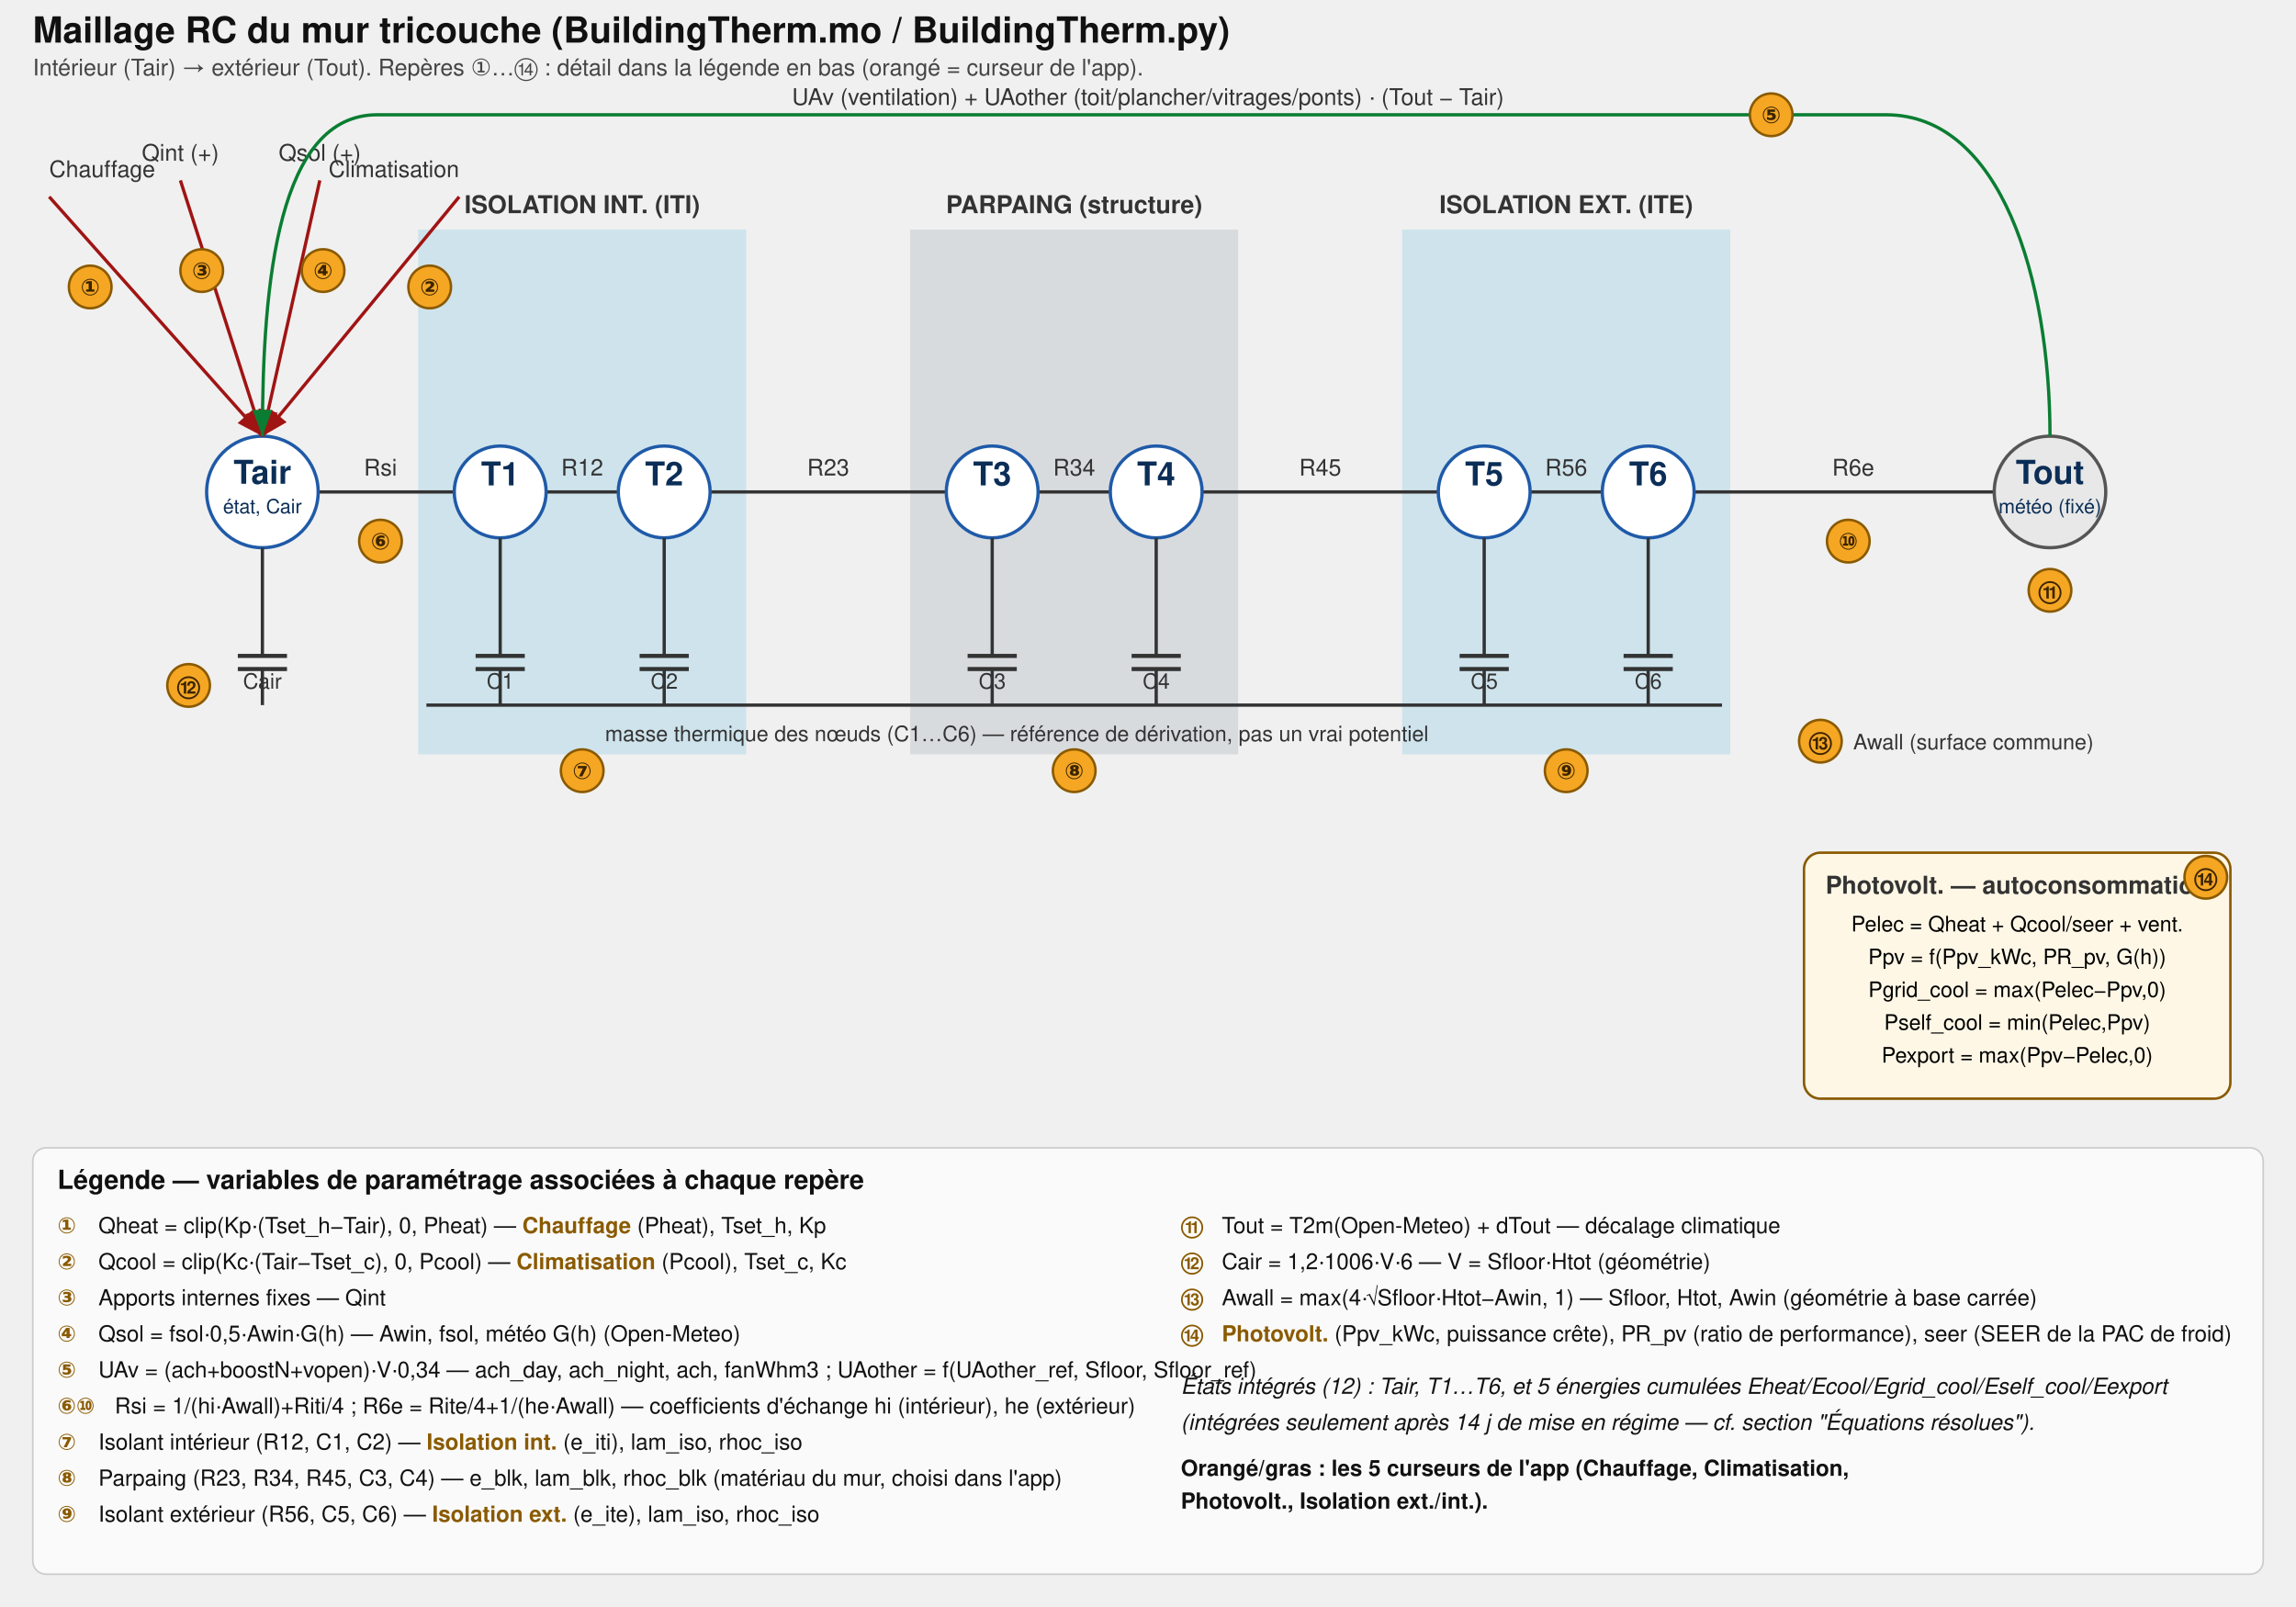
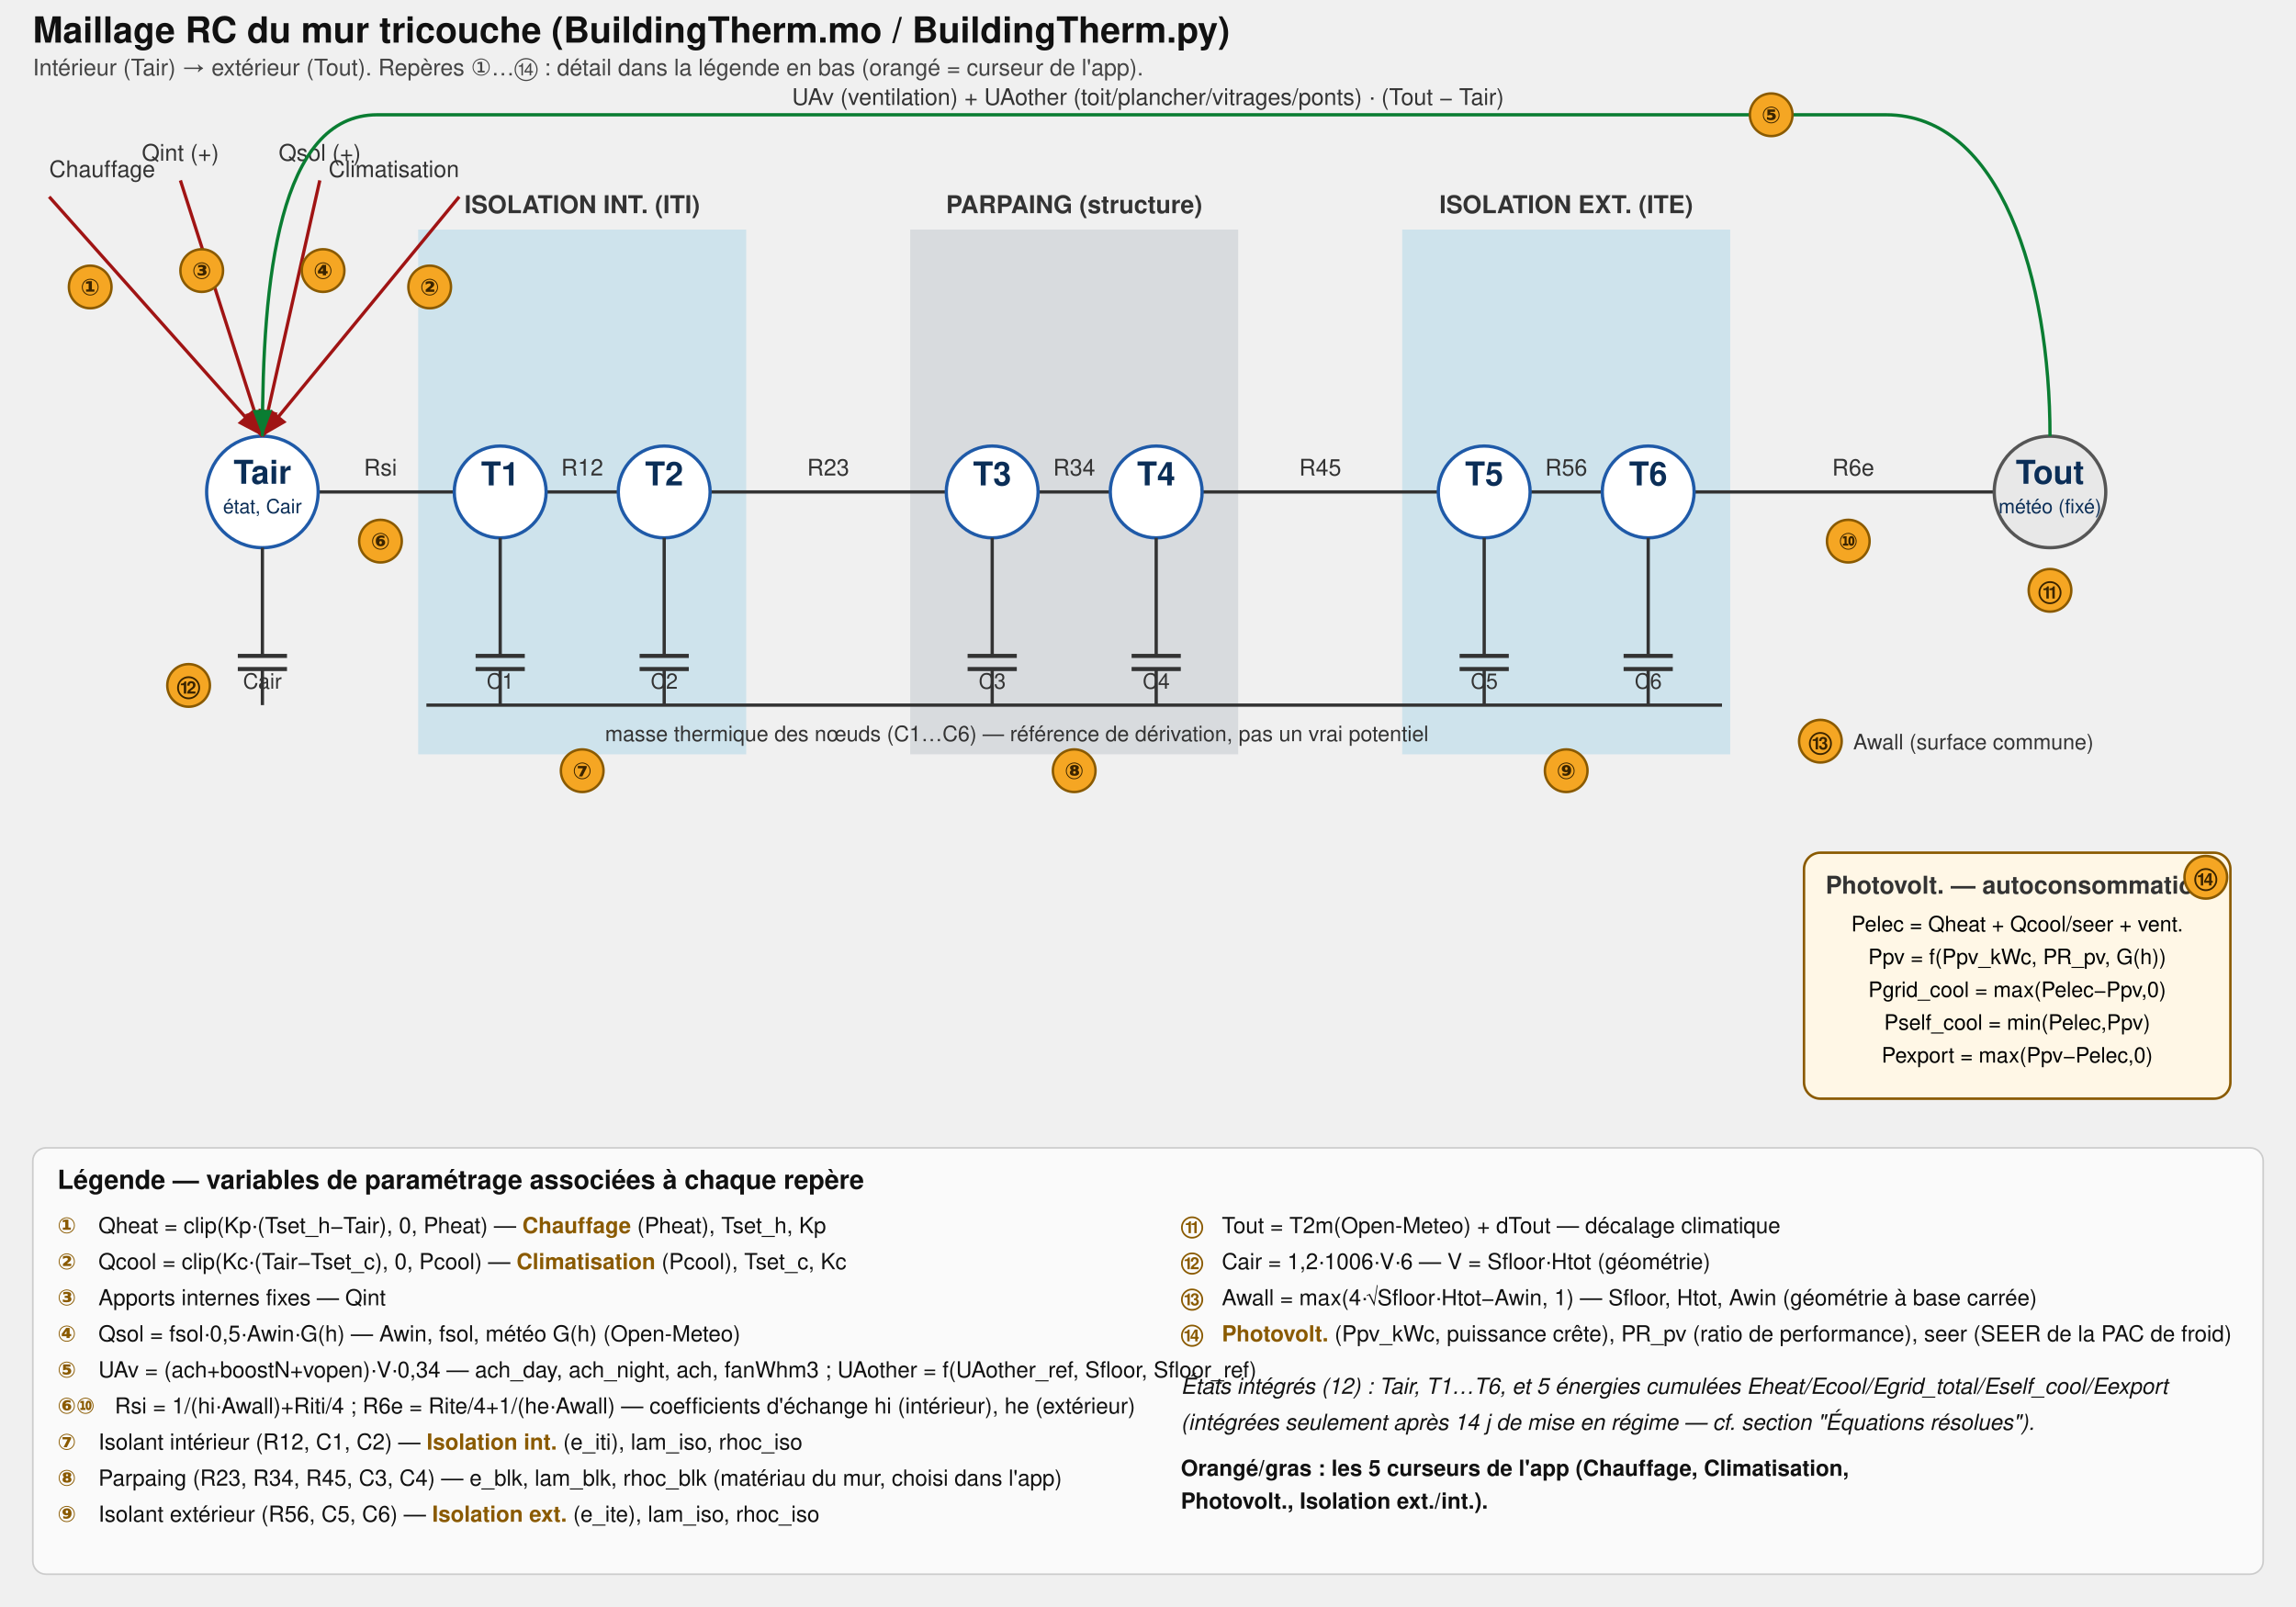
<svg xmlns="http://www.w3.org/2000/svg" viewBox="0 0 1400 980" font-family="Helvetica, Arial, sans-serif">
  <style>
    .node { fill:#ffffff; stroke:#1f5aa8; stroke-width:2; }
    .nodefixed { fill:#e8e8e8; stroke:#555; stroke-width:2; }
    .nodelabel { fill:#0b2e57; font-size:20px; font-weight:bold; text-anchor:middle; }
    .statelabel { fill:#0b2e57; font-size:12px; text-anchor:middle; }
    .wire { stroke:#333; stroke-width:2; fill:none; }
    .rlabel { fill:#333; font-size:14px; text-anchor:middle; }
    .clabel { fill:#333; font-size:13px; text-anchor:middle; }
    .band { opacity:0.35; }
    .bandlabel { font-size:15px; font-weight:bold; text-anchor:middle; fill:#333; }
    .tag { fill:#f5a623; stroke:#8a5a00; stroke-width:1.5; }
    .taglabel { fill:#3a2400; font-size:14px; font-weight:bold; text-anchor:middle; }
    .leader { stroke:#b07800; stroke-width:1.2; stroke-dasharray:3,3; fill:none; }
    .flowarrow { stroke:#a01414; stroke-width:2; fill:none; marker-end:url(#arrowred); }
    .bypassarrow { stroke:#0a7d32; stroke-width:2; fill:none; marker-end:url(#arrowgreen); }
    .title { font-size:22px; font-weight:bold; fill:#111; }
    .legend { font-size:13.5px; fill:#111; }
    .legendnum { font-size:13.5px; font-weight:bold; fill:#8a5a00; }
  </style>
  <defs>
    <marker id="arrowred" markerWidth="10" markerHeight="10" refX="8" refY="3" orient="auto">
      <path d="M0,0 L8,3 L0,6 Z" fill="#a01414" />
    </marker>
    <marker id="arrowgreen" markerWidth="10" markerHeight="10" refX="8" refY="3" orient="auto">
      <path d="M0,0 L8,3 L0,6 Z" fill="#0a7d32" />
    </marker>
  </defs>
  <text x="20" y="26" class="title">Maillage RC du mur tricouche (BuildingTherm.mo / BuildingTherm.py)</text>
  <text x="20" y="46" font-size="14" fill="#444">Intérieur (Tair) → extérieur (Tout). Repères ①…⑭ : détail dans la légende en bas (orangé = curseur de l'app).</text>
  <rect x="255" y="140" width="200" height="320" class="band" fill="#8ecae6" />
  <text x="355" y="130" class="bandlabel">ISOLATION INT. (ITI)</text>
  <rect x="555" y="140" width="200" height="320" class="band" fill="#adb5bd" />
  <text x="655" y="130" class="bandlabel">PARPAING (structure)</text>
  <rect x="855" y="140" width="200" height="320" class="band" fill="#8ecae6" />
  <text x="955" y="130" class="bandlabel">ISOLATION EXT. (ITE)</text>
  <line x1="194" y1="300" x2="1270" y2="300" class="wire" />
  <circle cx="160" cy="300" r="34" class="node" />
  <text x="160" y="295" class="nodelabel">Tair</text>
  <text x="160" y="313" class="statelabel">état, Cair</text>
  <circle cx="305" cy="300" r="28" class="node" />
  <text x="305" y="296" class="nodelabel">T1</text>
  <circle cx="405" cy="300" r="28" class="node" />
  <text x="405" y="296" class="nodelabel">T2</text>
  <circle cx="605" cy="300" r="28" class="node" />
  <text x="605" y="296" class="nodelabel">T3</text>
  <circle cx="705" cy="300" r="28" class="node" />
  <text x="705" y="296" class="nodelabel">T4</text>
  <circle cx="905" cy="300" r="28" class="node" />
  <text x="905" y="296" class="nodelabel">T5</text>
  <circle cx="1005" cy="300" r="28" class="node" />
  <text x="1005" y="296" class="nodelabel">T6</text>
  <circle cx="1250" cy="300" r="34" class="nodefixed" />
  <text x="1250" y="295" class="nodelabel" fill="#333">Tout</text>
  <text x="1250" y="313" class="statelabel" fill="#333">météo (fixé)</text>
  <text x="232" y="290" class="rlabel">Rsi</text>
  <text x="355" y="290" class="rlabel">R12</text>
  <text x="505" y="290" class="rlabel">R23</text>
  <text x="655" y="290" class="rlabel">R34</text>
  <text x="805" y="290" class="rlabel">R45</text>
  <text x="955" y="290" class="rlabel">R56</text>
  <text x="1130" y="290" class="rlabel">R6e</text>
  <line x1="305" y1="328" x2="305" y2="400" class="wire" />
  <line x1="405" y1="328" x2="405" y2="400" class="wire" />
  <line x1="605" y1="328" x2="605" y2="400" class="wire" />
  <line x1="705" y1="328" x2="705" y2="400" class="wire" />
  <line x1="905" y1="328" x2="905" y2="400" class="wire" />
  <line x1="1005" y1="328" x2="1005" y2="400" class="wire" />
  <g stroke="#333" stroke-width="2.5">
    <line x1="290" y1="400" x2="320" y2="400" />
    <line x1="290" y1="408" x2="320" y2="408" />
    <line x1="390" y1="400" x2="420" y2="400" />
    <line x1="390" y1="408" x2="420" y2="408" />
    <line x1="590" y1="400" x2="620" y2="400" />
    <line x1="590" y1="408" x2="620" y2="408" />
    <line x1="690" y1="400" x2="720" y2="400" />
    <line x1="690" y1="408" x2="720" y2="408" />
    <line x1="890" y1="400" x2="920" y2="400" />
    <line x1="890" y1="408" x2="920" y2="408" />
    <line x1="990" y1="400" x2="1020" y2="400" />
    <line x1="990" y1="408" x2="1020" y2="408" />
  </g>
  <line x1="305" y1="408" x2="305" y2="430" class="wire" />
  <line x1="405" y1="408" x2="405" y2="430" class="wire" />
  <line x1="605" y1="408" x2="605" y2="430" class="wire" />
  <line x1="705" y1="408" x2="705" y2="430" class="wire" />
  <line x1="905" y1="408" x2="905" y2="430" class="wire" />
  <line x1="1005" y1="408" x2="1005" y2="430" class="wire" />
  <line x1="260" y1="430" x2="1050" y2="430" class="wire" />
  <text x="620" y="452" class="clabel">masse thermique des nœuds (C1…C6) — référence de dérivation, pas un vrai potentiel</text>
  <circle cx="1110" cy="452" r="13" class="tag" />
  <text x="1110" y="457" class="taglabel">⑬</text>
  <text x="1130" y="457" class="clabel" style="text-anchor:start">Awall (surface commune)</text>
  <text x="305" y="422" class="clabel" dy="-2">C1</text>
  <text x="405" y="422" class="clabel" dy="-2">C2</text>
  <text x="605" y="422" class="clabel" dy="-2">C3</text>
  <text x="705" y="422" class="clabel" dy="-2">C4</text>
  <text x="905" y="422" class="clabel" dy="-2">C5</text>
  <text x="1005" y="422" class="clabel" dy="-2">C6</text>
  <line x1="160" y1="334" x2="160" y2="400" class="wire" />
  <g stroke="#333" stroke-width="2.5">
    <line x1="145" y1="400" x2="175" y2="400" />
    <line x1="145" y1="408" x2="175" y2="408" />
  </g>
  <line x1="160" y1="408" x2="160" y2="430" class="wire" />
  <text x="160" y="422" class="clabel" dy="-2">Cair</text>
  <path d="M30,120 L160,266" class="flowarrow" />
  <text x="30" y="108" class="rlabel" fill="#a01414" style="text-anchor:start">Chauffage</text>
  <circle cx="55" cy="175" r="13" class="tag" />
  <text x="55" y="180" class="taglabel">①</text>
  <path d="M110,110 L160,266" class="flowarrow" />
  <text x="110" y="98" class="rlabel" fill="#a01414" text-anchor="middle">Qint (+)</text>
  <circle cx="123" cy="165" r="13" class="tag" />
  <text x="123" y="170" class="taglabel">③</text>
  <path d="M195,110 L160,266" class="flowarrow" />
  <text x="195" y="98" class="rlabel" fill="#a01414" text-anchor="middle">Qsol (+)</text>
  <circle cx="197" cy="165" r="13" class="tag" />
  <text x="197" y="170" class="taglabel">④</text>
  <path d="M280,120 L160,266" class="flowarrow" />
  <text x="280" y="108" class="rlabel" fill="#a01414" style="text-anchor:end">Climatisation</text>
  <circle cx="262" cy="175" r="13" class="tag" />
  <text x="262" y="180" class="taglabel">②</text>
  <path d="M1250,266 C1250,170 1220,70 1150,70 L230,70 C170,70 160,170 160,266" class="bypassarrow" />
  <text x="700" y="64" class="rlabel" fill="#0a7d32" text-anchor="middle">UAv (ventilation) + UAother (toit/plancher/vitrages/ponts) · (Tout − Tair)</text>
  <circle cx="1080" cy="70" r="13" fill="#f5a623" stroke="#8a5a00" stroke-width="1.5" />
  <text x="1080" y="75" class="taglabel">⑤</text>
  <circle cx="232" cy="330" r="13" class="tag" />
  <text x="232" y="335" class="taglabel">⑥</text>
  <circle cx="355" cy="470" r="13" class="tag" />
  <text x="355" y="475" class="taglabel">⑦</text>
  <circle cx="655" cy="470" r="13" class="tag" />
  <text x="655" y="475" class="taglabel">⑧</text>
  <circle cx="955" cy="470" r="13" class="tag" />
  <text x="955" y="475" class="taglabel">⑨</text>
  <circle cx="1127" cy="330" r="13" class="tag" />
  <text x="1127" y="335" class="taglabel">⑩</text>
  <circle cx="1250" cy="360" r="13" class="tag" />
  <text x="1250" y="365" class="taglabel">⑪</text>
  <circle cx="115" cy="418" r="13" class="tag" />
  <text x="115" y="423" class="taglabel">⑫</text>
  <rect x="1100" y="520" width="260" height="150" rx="10" fill="#fff7e6" stroke="#8a5a00" stroke-width="1.5" />
  <text x="1230" y="545" class="bandlabel" fill="#8a5a00">Photovolt. — autoconsommation</text>
  <text x="1230" y="568" font-size="13" text-anchor="middle">Pelec = Qheat + Qcool/seer + vent.</text>
  <text x="1230" y="588" font-size="13" text-anchor="middle">Ppv = f(Ppv_kWc, PR_pv, G(h))</text>
  <text x="1230" y="608" font-size="13" text-anchor="middle">Pgrid_cool = max(Pelec−Ppv,0)</text>
  <text x="1230" y="628" font-size="13" text-anchor="middle">Pself_cool = min(Pelec,Ppv)</text>
  <text x="1230" y="648" font-size="13" text-anchor="middle">Pexport = max(Ppv−Pelec,0)</text>
  <circle cx="1345" cy="535" r="13" class="tag" />
  <text x="1345" y="540" class="taglabel">⑭</text>
  <rect x="20" y="700" width="1360" height="260" rx="8" fill="#fafafa" stroke="#ccc" />
  <text x="35" y="725" font-size="16" font-weight="bold" fill="#111">Légende — variables de paramétrage associées à chaque repère</text>
  <text x="35" y="752" class="legendnum">①</text>
  <text x="60" y="752" class="legend">Qheat = clip(Kp·(Tset_h−Tair), 0, Pheat) — <tspan fill="#8a5a00" font-weight="bold">Chauffage</tspan> (Pheat), Tset_h, Kp</text>
  <text x="35" y="774" class="legendnum">②</text>
  <text x="60" y="774" class="legend">Qcool = clip(Kc·(Tair−Tset_c), 0, Pcool) — <tspan fill="#8a5a00" font-weight="bold">Climatisation</tspan> (Pcool), Tset_c, Kc</text>
  <text x="35" y="796" class="legendnum">③</text>
  <text x="60" y="796" class="legend">Apports internes fixes — Qint</text>
  <text x="35" y="818" class="legendnum">④</text>
  <text x="60" y="818" class="legend">Qsol = fsol·0,5·Awin·G(h) — Awin, fsol, météo G(h) (Open-Meteo)</text>
  <text x="35" y="840" class="legendnum">⑤</text>
  <text x="60" y="840" class="legend">UAv = (ach+boostN+vopen)·V·0,34 — ach_day, ach_night, ach, fanWhm3 ; UAother = f(UAother_ref, Sfloor, Sfloor_ref)</text>
  <text x="35" y="862" class="legendnum">⑥⑩</text>
  <text x="70" y="862" class="legend">Rsi = 1/(hi·Awall)+Riti/4 ; R6e = Rite/4+1/(he·Awall) — coefficients d'échange hi (intérieur), he (extérieur)</text>
  <text x="35" y="884" class="legendnum">⑦</text>
  <text x="60" y="884" class="legend">Isolant intérieur (R12, C1, C2) — <tspan fill="#8a5a00" font-weight="bold">Isolation int.</tspan> (e_iti), lam_iso, rhoc_iso</text>
  <text x="35" y="906" class="legendnum">⑧</text>
  <text x="60" y="906" class="legend">Parpaing (R23, R34, R45, C3, C4) — e_blk, lam_blk, rhoc_blk (matériau du mur, choisi dans l'app)</text>
  <text x="35" y="928" class="legendnum">⑨</text>
  <text x="60" y="928" class="legend">Isolant extérieur (R56, C5, C6) — <tspan fill="#8a5a00" font-weight="bold">Isolation ext.</tspan> (e_ite), lam_iso, rhoc_iso</text>
  <text x="720" y="752" class="legendnum">⑪</text>
  <text x="745" y="752" class="legend">Tout = T2m(Open-Meteo) + dTout — décalage climatique</text>
  <text x="720" y="774" class="legendnum">⑫</text>
  <text x="745" y="774" class="legend">Cair = 1,2·1006·V·6 — V = Sfloor·Htot (géométrie)</text>
  <text x="720" y="796" class="legendnum">⑬</text>
  <text x="745" y="796" class="legend">Awall = max(4·√Sfloor·Htot−Awin, 1) — Sfloor, Htot, Awin (géométrie à base carrée)</text>
  <text x="720" y="818" class="legendnum">⑭</text>
  <text x="745" y="818" class="legend">
    <tspan fill="#8a5a00" font-weight="bold">Photovolt.</tspan> (Ppv_kWc, puissance crête), PR_pv (ratio de performance), seer (SEER de la PAC de froid)</text>
-   <text x="720" y="850" class="legend" font-style="italic">États intégrés (12) : Tair, T1…T6, et 5 énergies cumulées Eheat/Ecool/Egrid_cool/Eself_cool/Eexport</text>
+   <text x="720" y="850" class="legend" font-style="italic">États intégrés (12) : Tair, T1…T6, et 5 énergies cumulées Eheat/Ecool/Egrid_total/Eself_cool/Eexport</text>
  <text x="720" y="872" class="legend" font-style="italic">(intégrées seulement après 14 j de mise en régime — cf. section "Équations résolues").</text>
  <text x="720" y="900" class="legend" font-weight="bold">Orangé/gras : les 5 curseurs de l'app (Chauffage, Climatisation,</text>
  <text x="720" y="920" class="legend" font-weight="bold">Photovolt., Isolation ext./int.).</text>
</svg>
